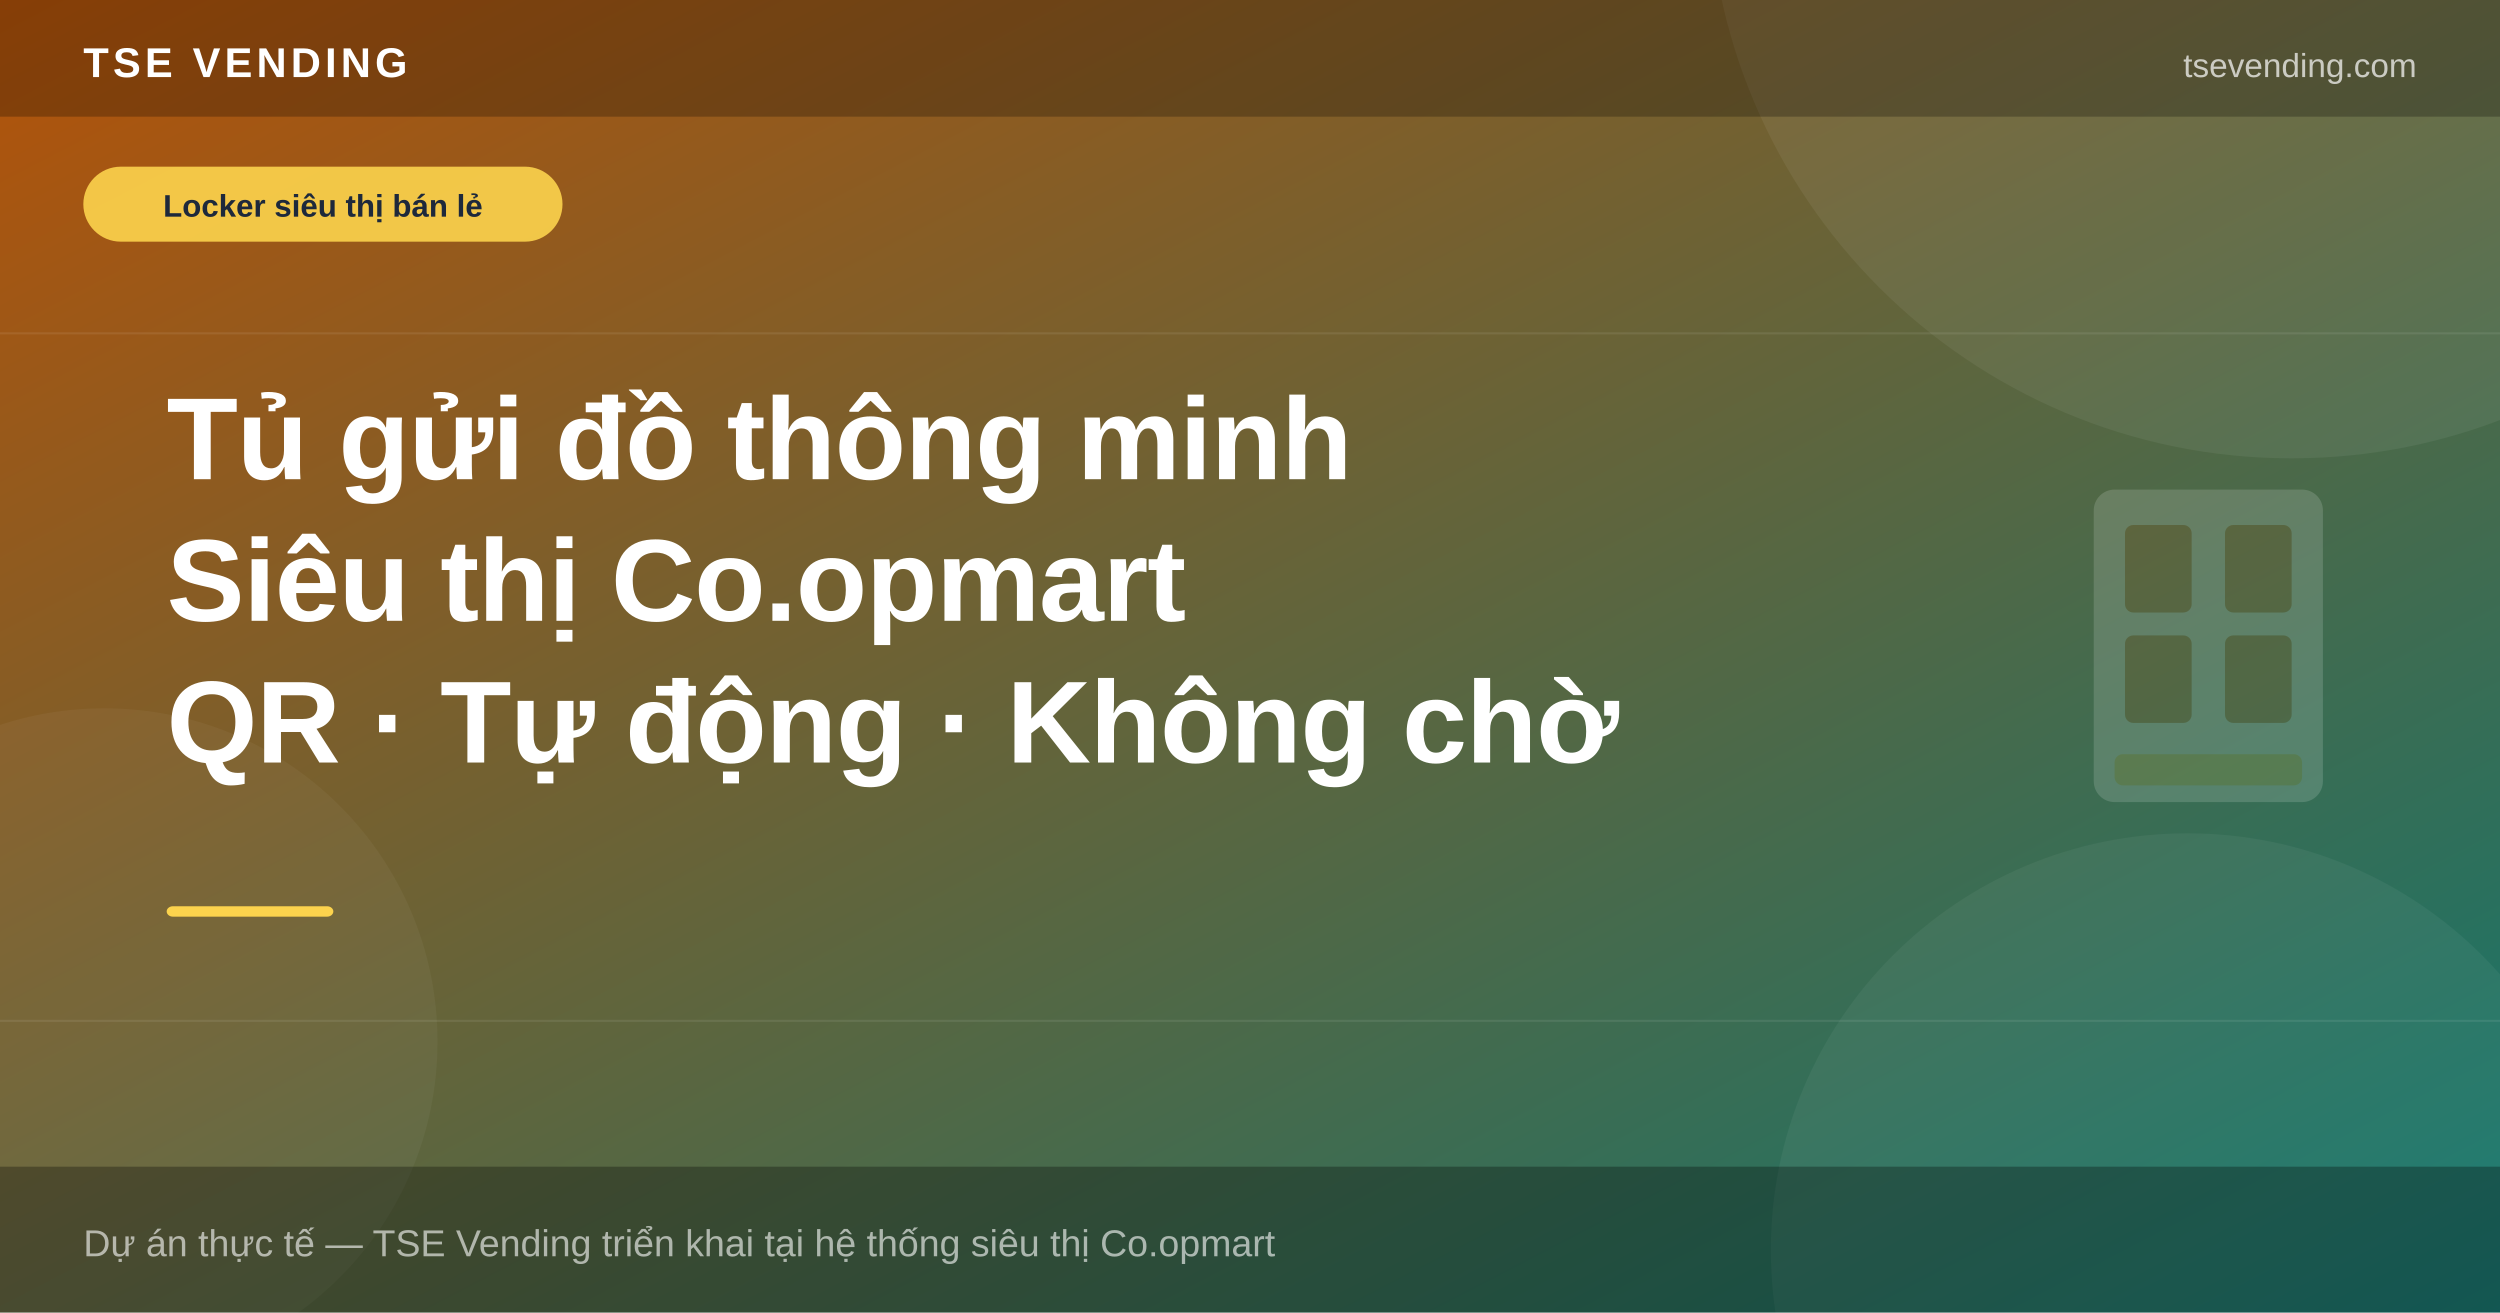
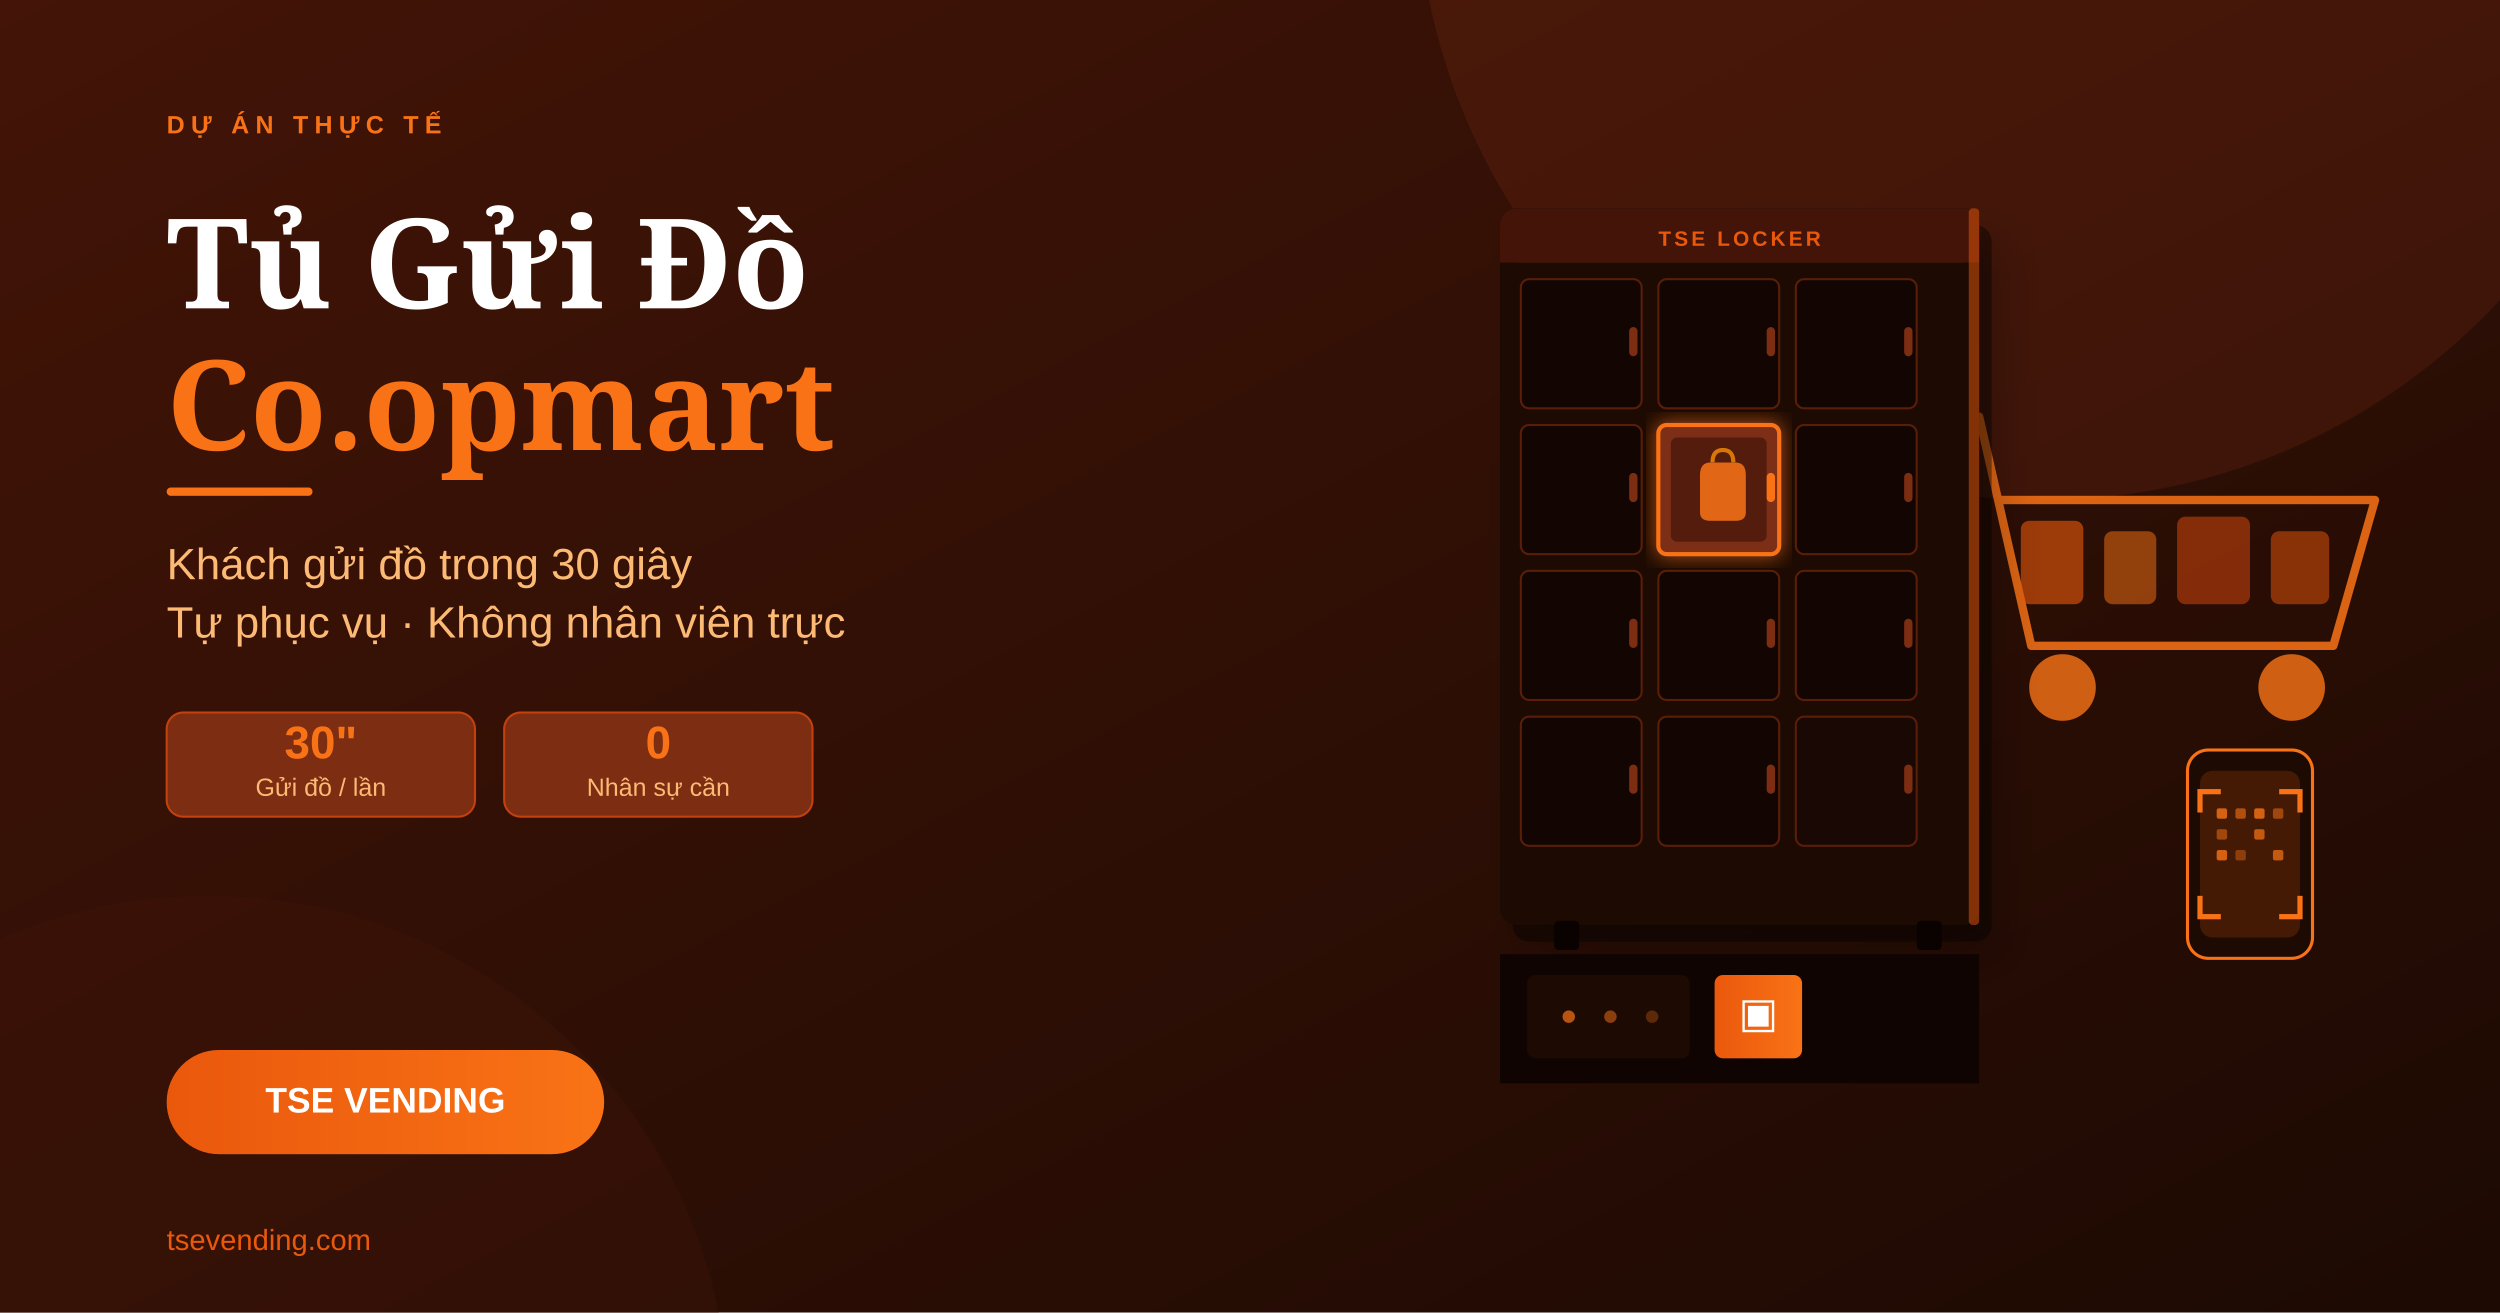
<svg xmlns="http://www.w3.org/2000/svg" width="1200" height="630" viewBox="0 0 1200 630">
  <defs>
    <linearGradient id="bg" x1="0%" y1="0%" x2="100%" y2="100%">
-       <stop offset="0%" stop-color="#B45309" />
-       <stop offset="100%" stop-color="#0F766E" />
+       <stop offset="0%" stop-color="#431407" />
+       <stop offset="100%" stop-color="#1c0a03" />
    </linearGradient>
+     <linearGradient id="org" x1="0%" y1="0%" x2="100%" y2="0%">
+       <stop offset="0%" stop-color="#ea580c" />
+       <stop offset="100%" stop-color="#f97316" />
+     </linearGradient>
+     <filter id="glow">
+       <feGaussianBlur stdDeviation="5" result="b" />
+       <feMerge>
+         <feMergeNode in="b" />
+         <feMergeNode in="SourceGraphic" />
+       </feMerge>
+     </filter>
+     <filter id="sh">
+       <feDropShadow dx="5" dy="8" stdDeviation="10" flood-color="#000" flood-opacity="0.5" />
+     </filter>
  </defs>
  <rect width="1200" height="630" fill="url(#bg)" />
-   <circle cx="1100" cy="-60" r="280" fill="rgba(255,255,255,0.06)" />
-   <circle cx="1050" cy="600" r="200" fill="rgba(255,255,255,0.05)" />
-   <circle cx="50" cy="500" r="160" fill="rgba(255,255,255,0.04)" />
-   <line x1="0" y1="160" x2="1200" y2="160" stroke="rgba(255,255,255,0.08)" stroke-width="1" />
-   <line x1="0" y1="490" x2="1200" y2="490" stroke="rgba(255,255,255,0.08)" stroke-width="1" />
-   <rect x="0" y="0" width="1200" height="56" fill="rgba(0,0,0,0.25)" />
-   <text x="40" y="37" font-family="'Segoe UI',Arial,sans-serif" font-size="20" font-weight="700" fill="white" letter-spacing="2">TSE VENDING</text>
-   <text x="1160" y="37" font-family="'Segoe UI',Arial,sans-serif" font-size="16" fill="rgba(255,255,255,0.7)" text-anchor="end">tsevending.com</text>
-   <rect x="40" y="80" width="230" height="36" rx="18" fill="#FCD34D" fill-opacity="0.9" />
-   <text x="155" y="104" font-family="'Segoe UI',Arial,sans-serif" font-size="15" font-weight="600" fill="#1E293B" text-anchor="middle">Locker siêu thị bán lẻ</text>
-   <text font-family="'Segoe UI',Arial,sans-serif" font-size="56" font-weight="800" fill="white" x="80" y="230" letter-spacing="-0.5">
-     <tspan x="80" dy="0">Tủ gửi đồ thông minh</tspan>
-     <tspan x="80" dy="68">Siêu thị Co.opmart</tspan>
-     <tspan x="80" dy="68">QR · Tự động · Không chờ</tspan>
-   </text>
-   <rect x="80" y="435" width="80" height="5" rx="3" fill="#FCD34D" />
-   <rect x="0" y="560" width="1200" height="70" fill="rgba(0,0,0,0.3)" />
-   <text x="40" y="603" font-family="'Segoe UI',Arial,sans-serif" font-size="18" fill="rgba(255,255,255,0.6)">Dự án thực tế — TSE Vending triển khai tại hệ thống siêu thị Co.opmart</text>
-   <g transform="translate(1060,310)" opacity="0.15">
-     <rect x="-55" y="-75" width="110" height="150" rx="10" fill="white" />
-     <rect x="-40" y="-58" width="32" height="42" rx="4" fill="#B45309" />
-     <rect x="8" y="-58" width="32" height="42" rx="4" fill="#B45309" />
-     <rect x="-40" y="-5" width="32" height="42" rx="4" fill="#B45309" />
-     <rect x="8" y="-5" width="32" height="42" rx="4" fill="#B45309" />
-     <rect x="-45" y="52" width="90" height="15" rx="4" fill="#FCD34D" />
-   </g>
+   <circle cx="980" cy="-60" r="300" fill="#7c2d12" opacity="0.25" />
+   <circle cx="100" cy="680" r="250" fill="#431407" opacity="0.3" />
+   <path d="M 920 200 L 950 200 L 975 310 L 1120 310 L 1140 240 L 960 240" stroke="#f97316" stroke-width="4" fill="none" stroke-linecap="round" stroke-linejoin="round" opacity="0.85" />
+   <circle cx="990" cy="330" r="16" fill="#f97316" opacity="0.8" />
+   <circle cx="1100" cy="330" r="16" fill="#f97316" opacity="0.8" />
+   <rect x="970" y="250" width="30" height="40" rx="4" fill="#ea580c" opacity="0.6" />
+   <rect x="1010" y="255" width="25" height="35" rx="4" fill="#f97316" opacity="0.5" />
+   <rect x="1045" y="248" width="35" height="42" rx="4" fill="#c2410c" opacity="0.6" />
+   <rect x="1090" y="255" width="28" height="35" rx="4" fill="#ea580c" opacity="0.5" />
+   <rect x="1050" y="360" width="60" height="100" rx="10" fill="#1c0a03" stroke="#f97316" stroke-width="1.5" />
+   <rect x="1056" y="370" width="48" height="80" rx="6" fill="#ea580c" opacity="0.2" />
+   <path d="M 1066 380 L 1056 380 L 1056 390" stroke="#f97316" stroke-width="2.5" fill="none" />
+   <path d="M 1094 380 L 1104 380 L 1104 390" stroke="#f97316" stroke-width="2.5" fill="none" />
+   <path d="M 1066 440 L 1056 440 L 1056 430" stroke="#f97316" stroke-width="2.5" fill="none" />
+   <path d="M 1094 440 L 1104 440 L 1104 430" stroke="#f97316" stroke-width="2.5" fill="none" />
+   <rect x="1064" y="388" width="5" height="5" rx="1" fill="#f97316" opacity="0.8" />
+   <rect x="1073" y="388" width="5" height="5" rx="1" fill="#f97316" opacity="0.6" />
+   <rect x="1082" y="388" width="5" height="5" rx="1" fill="#f97316" opacity="0.8" />
+   <rect x="1091" y="388" width="5" height="5" rx="1" fill="#f97316" opacity="0.5" />
+   <rect x="1064" y="398" width="5" height="5" rx="1" fill="#f97316" opacity="0.5" />
+   <rect x="1082" y="398" width="5" height="5" rx="1" fill="#f97316" opacity="0.7" />
+   <rect x="1064" y="408" width="5" height="5" rx="1" fill="#f97316" opacity="0.8" />
+   <rect x="1073" y="408" width="5" height="5" rx="1" fill="#f97316" opacity="0.4" />
+   <rect x="1091" y="408" width="5" height="5" rx="1" fill="#f97316" opacity="0.7" />
+   <rect x="726" y="108" width="230" height="344" rx="8" fill="rgba(0,0,0,0.4)" filter="url(#sh)" />
+   <rect x="720" y="100" width="230" height="344" rx="8" fill="#1c0a03" />
+   <rect x="720" y="100" width="230" height="26" rx="8" fill="#431407" />
+   <rect x="720" y="116" width="230" height="10" fill="#431407" />
+   <rect x="945" y="100" width="5" height="344" rx="2" fill="#ea580c" opacity="0.5" />
+   <rect x="730" y="134" width="58" height="62" rx="4" fill="#120502" stroke="#5a1e08" stroke-width="1" />
+   <rect x="782" y="157" width="4" height="14" rx="2" fill="#7c2d12" />
+   <rect x="730" y="204" width="58" height="62" rx="4" fill="#120502" stroke="#5a1e08" stroke-width="1" />
+   <rect x="782" y="227" width="4" height="14" rx="2" fill="#7c2d12" />
+   <rect x="730" y="274" width="58" height="62" rx="4" fill="#120502" stroke="#5a1e08" stroke-width="1" />
+   <rect x="782" y="297" width="4" height="14" rx="2" fill="#7c2d12" />
+   <rect x="730" y="344" width="58" height="62" rx="4" fill="#120502" stroke="#5a1e08" stroke-width="1" />
+   <rect x="782" y="367" width="4" height="14" rx="2" fill="#7c2d12" />
+   <rect x="796" y="134" width="58" height="62" rx="4" fill="#120502" stroke="#5a1e08" stroke-width="1" />
+   <rect x="848" y="157" width="4" height="14" rx="2" fill="#7c2d12" />
+   <rect x="796" y="204" width="58" height="62" rx="4" fill="#7c2d12" stroke="#f97316" stroke-width="2" filter="url(#glow)" />
+   <rect x="802" y="210" width="46" height="50" rx="3" fill="#431407" opacity="0.7" />
+   <rect x="848" y="227" width="4" height="14" rx="2" fill="#f97316" />
+   <path d="M 816 228 Q 816 222 821 222 L 833 222 Q 838 222 838 228 L 838 246 Q 838 250 833 250 L 821 250 Q 816 250 816 246 Z" fill="#f97316" opacity="0.85" />
+   <path d="M 822 222 Q 822 216 827 216 Q 832 216 832 222" stroke="#d97706" stroke-width="2" fill="none" />
+   <rect x="796" y="274" width="58" height="62" rx="4" fill="#120502" stroke="#5a1e08" stroke-width="1" />
+   <rect x="848" y="297" width="4" height="14" rx="2" fill="#7c2d12" />
+   <rect x="796" y="344" width="58" height="62" rx="4" fill="#120502" stroke="#5a1e08" stroke-width="1" />
+   <rect x="848" y="367" width="4" height="14" rx="2" fill="#7c2d12" />
+   <rect x="862" y="134" width="58" height="62" rx="4" fill="#120502" stroke="#5a1e08" stroke-width="1" />
+   <rect x="914" y="157" width="4" height="14" rx="2" fill="#7c2d12" />
+   <rect x="862" y="204" width="58" height="62" rx="4" fill="#120502" stroke="#5a1e08" stroke-width="1" />
+   <rect x="914" y="227" width="4" height="14" rx="2" fill="#7c2d12" />
+   <rect x="862" y="274" width="58" height="62" rx="4" fill="#120502" stroke="#5a1e08" stroke-width="1" />
+   <rect x="914" y="297" width="4" height="14" rx="2" fill="#7c2d12" />
+   <rect x="862" y="344" width="58" height="62" rx="4" fill="#1a0805" stroke="#5a1e08" stroke-width="1" />
+   <rect x="914" y="367" width="4" height="14" rx="2" fill="#7c2d12" />
+   <rect x="746" y="442" width="12" height="14" rx="2" fill="#0a0200" />
+   <rect x="920" y="442" width="12" height="14" rx="2" fill="#0a0200" />
+   <rect x="720" y="458" width="230" height="62" rx="0 0 8 8" fill="#0f0401" />
+   <rect x="733" y="468" width="78" height="40" rx="4" fill="#1c0a03" />
+   <circle cx="753" cy="488" r="3" fill="#f97316" opacity="0.7" />
+   <circle cx="773" cy="488" r="3" fill="#f97316" opacity="0.5" />
+   <circle cx="793" cy="488" r="3" fill="#f97316" opacity="0.3" />
+   <rect x="823" y="468" width="42" height="40" rx="4" fill="url(#org)" />
+   <text x="844" y="493" font-family="Arial,sans-serif" font-size="20" fill="#fff" text-anchor="middle" font-weight="700">▣</text>
+   <text x="835" y="118" font-family="Arial,sans-serif" font-size="10" fill="#ea580c" text-anchor="middle" letter-spacing="1.5" font-weight="700">TSE LOCKER</text>
+   <text x="80" y="64" font-family="Arial,sans-serif" font-size="12" font-weight="700" fill="#f97316" letter-spacing="3">DỰ ÁN THỰC TẾ</text>
+   <text x="80" y="148" font-family="Georgia,serif" font-size="60" font-weight="900" fill="#fff">Tủ Gửi Đồ</text>
+   <text x="80" y="216" font-family="Georgia,serif" font-size="60" font-weight="900" fill="#f97316">Co.opmart</text>
+   <rect x="80" y="234" width="70" height="4" rx="2" fill="#f97316" />
+   <text x="80" y="278" font-family="Arial,sans-serif" font-size="21" fill="#fdba74">Khách gửi đồ trong 30 giây</text>
+   <text x="80" y="306" font-family="Arial,sans-serif" font-size="21" fill="#fdba74">Tự phục vụ · Không nhân viên trực</text>
+   <rect x="80" y="342" width="148" height="50" rx="8" fill="#7c2d12" stroke="#c2410c" stroke-width="1" />
+   <text x="154" y="364" font-family="Arial,sans-serif" font-size="22" font-weight="900" fill="#f97316" text-anchor="middle">30"</text>
+   <text x="154" y="382" font-family="Arial,sans-serif" font-size="12" fill="#fdba74" text-anchor="middle">Gửi đồ / lần</text>
+   <rect x="242" y="342" width="148" height="50" rx="8" fill="#7c2d12" stroke="#c2410c" stroke-width="1" />
+   <text x="316" y="364" font-family="Arial,sans-serif" font-size="22" font-weight="900" fill="#f97316" text-anchor="middle">0</text>
+   <text x="316" y="382" font-family="Arial,sans-serif" font-size="12" fill="#fdba74" text-anchor="middle">Nhân sự cần</text>
+   <rect x="80" y="504" width="210" height="50" rx="25" fill="url(#org)" />
+   <text x="185" y="534" font-family="Arial,sans-serif" font-size="17" font-weight="800" fill="#fff" text-anchor="middle">TSE VENDING</text>
+   <text x="80" y="600" font-family="Arial,sans-serif" font-size="14" fill="#ea580c">tsevending.com</text>
</svg>
